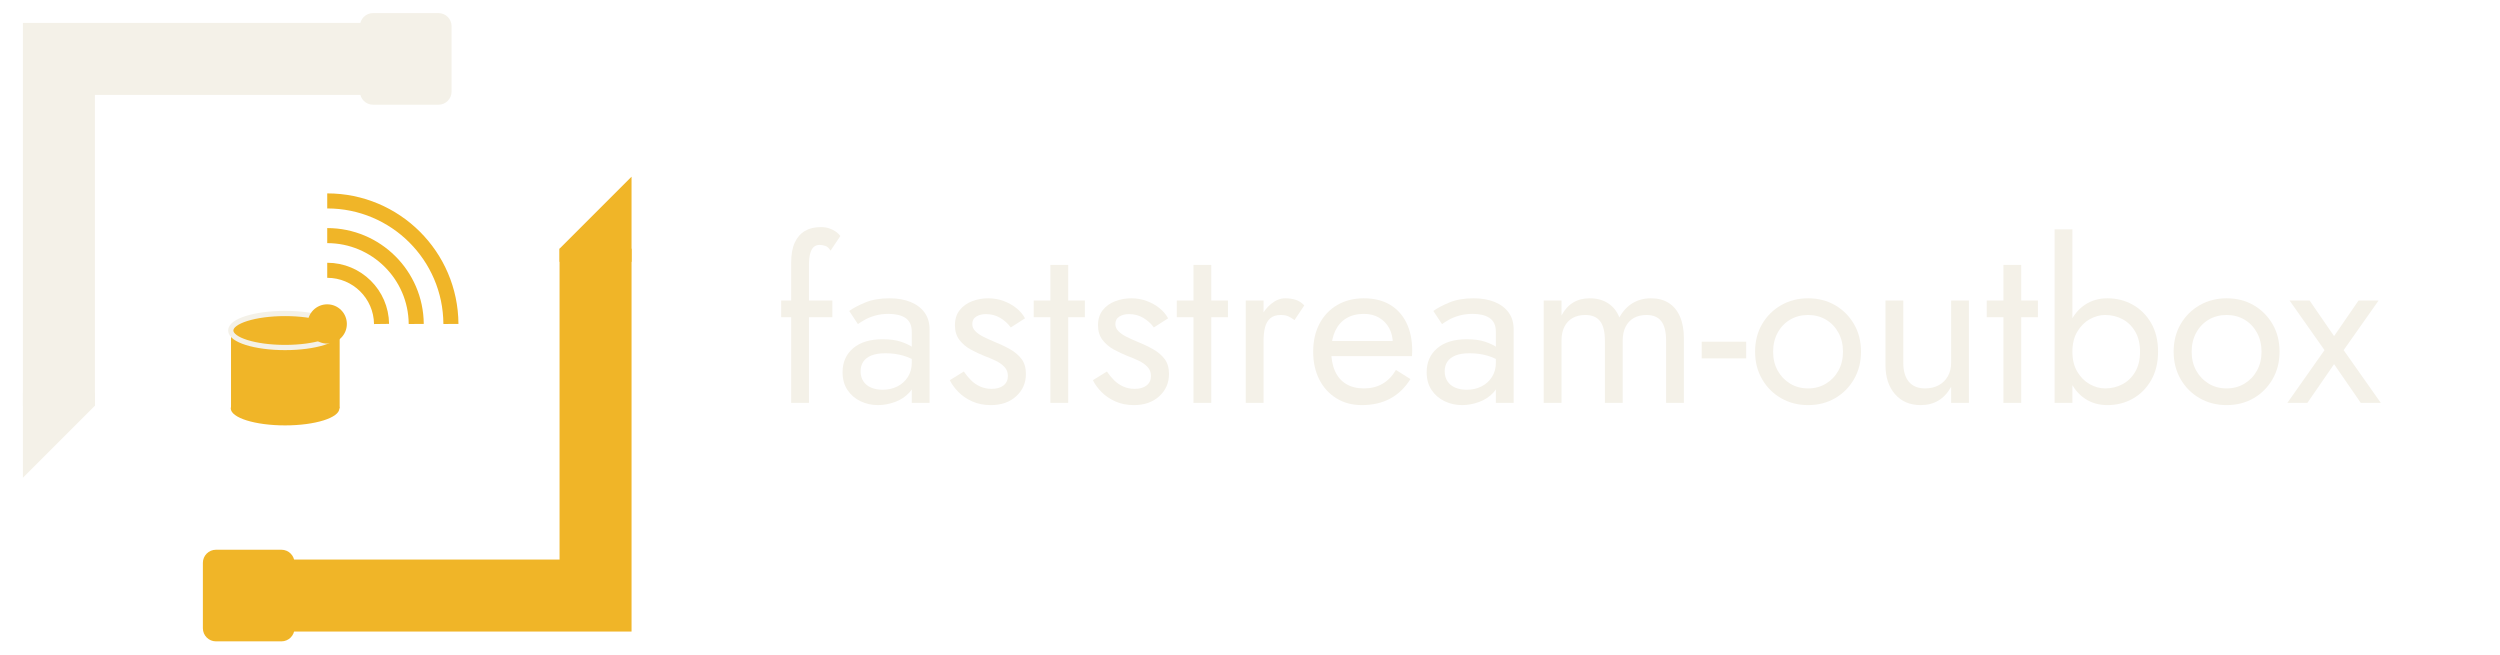
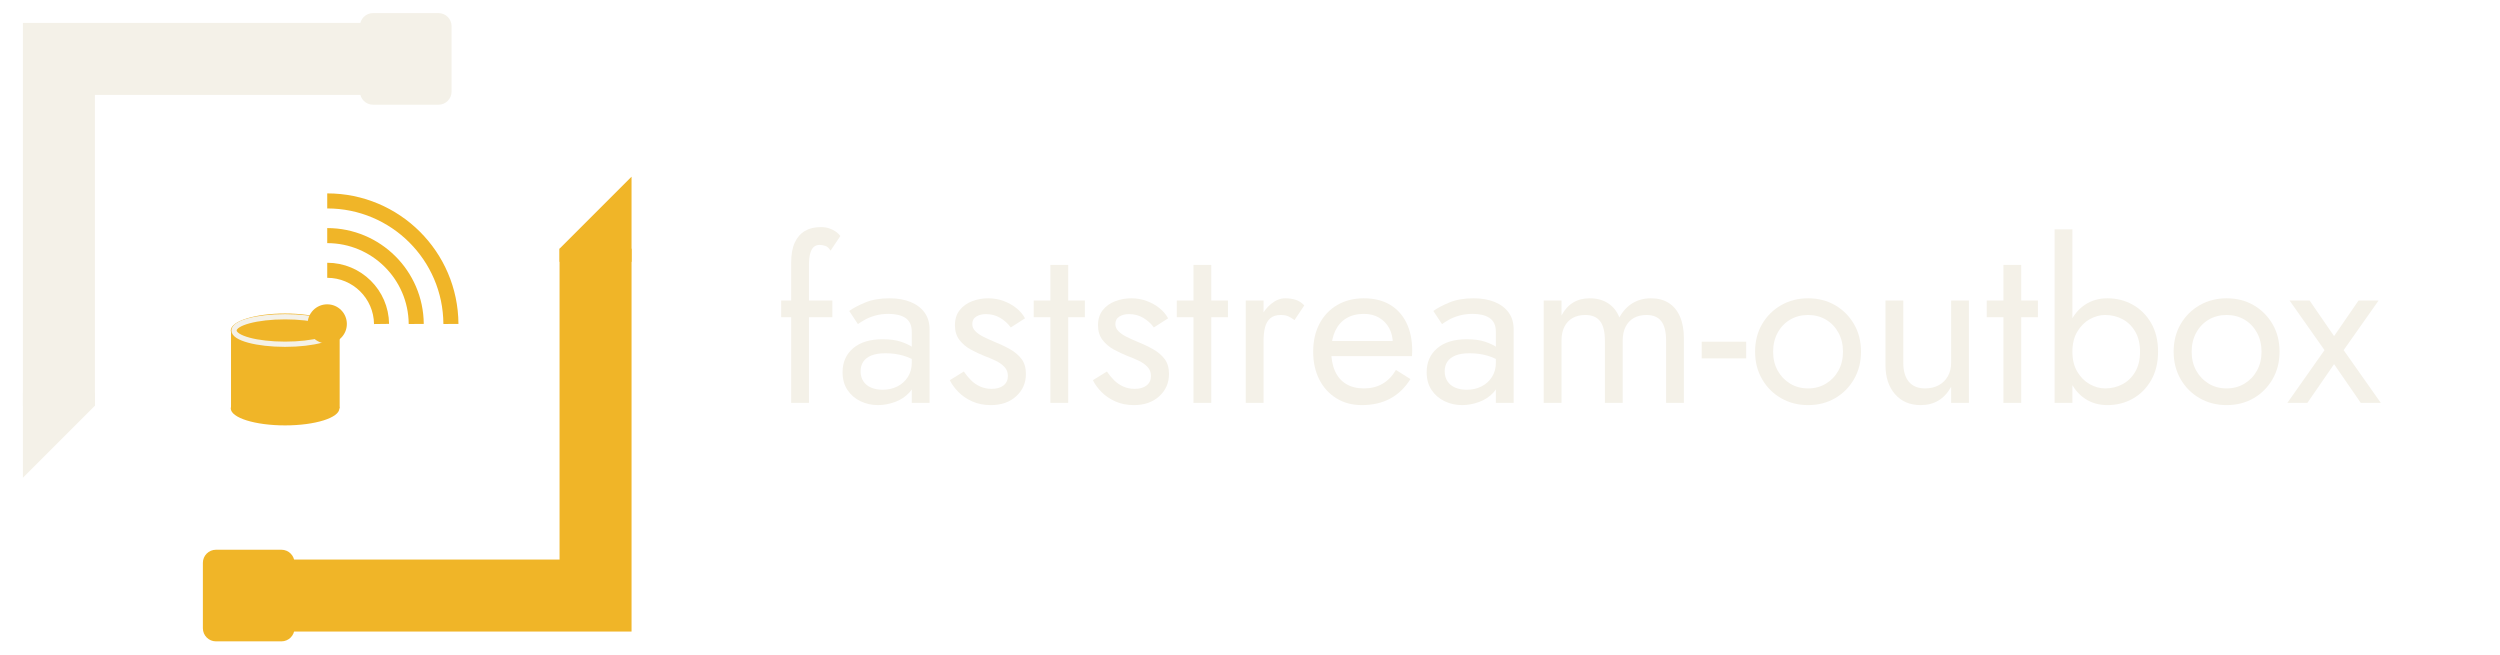
<svg xmlns="http://www.w3.org/2000/svg" viewBox="0 0 382 100" role="img" aria-label="faststream-outbox">
  <g>
    <path d="M9 62 L9 9 L62 9" fill="none" stroke="#f4f1e8" stroke-width="11" stroke-linejoin="miter" />
    <rect x="55.0" y="2.0" width="14" height="14" rx="2" fill="#f4f1e8" />
    <polygon points="3.5,60.0 14.5,60.0 14.5,62.0 3.5,73.0" fill="#f4f1e8" />
    <path d="M91 38 L91 91 L38 91" fill="none" stroke="#f0b528" stroke-width="11" stroke-linejoin="miter" />
    <rect x="31.0" y="84.0" width="14" height="14" rx="2" fill="#f0b528" />
    <polygon points="96.5,40.0 85.5,40.0 85.5,38.0 96.5,27.0" fill="#f0b528" />
    <ellipse cx="43.56" cy="50.5" rx="8.3" ry="2.6" fill="#f0b528" />
    <rect x="35.3" y="50.5" width="16.6" height="11.9" fill="#f0b528" />
    <ellipse cx="43.56" cy="62.4" rx="8.3" ry="2.6" fill="#f0b528" />
-     <ellipse cx="43.56" cy="50.5" rx="8.3" ry="2.6" fill="none" stroke="#f4f1e8" stroke-width="0.8" />
+     <ellipse cx="43.56" cy="50.5" rx="7.8" ry="2.1" fill="none" stroke="#f4f1e8" stroke-width="0.8" />
    <circle cx="50.0" cy="49.5" r="3.0" fill="#f0b528" />
    <path d="M58.3 49.5 A 8.3 8.3 0 0 0 50.0 41.3" fill="none" stroke="#f0b528" stroke-width="2.3" />
    <path d="M63.6 49.5 A 13.6 13.6 0 0 0 50.0 36.0" fill="none" stroke="#f0b528" stroke-width="2.3" />
    <path d="M68.9 49.5 A 18.9 18.9 0 0 0 50.0 30.7" fill="none" stroke="#f0b528" stroke-width="2.3" />
  </g>
  <g fill="#f4f1e8" transform="translate(118.000,61.560) scale(0.034,-0.034)">
    <path d="M40 460V385H270V460ZM262 684 306 750Q299 760 286.5 769.0Q274 778 257.0 784.0Q240 790 218 790Q176 790 146.5 772.5Q117 755 101.0 720.0Q85 685 85 630V0H165V620Q165 653 171.0 673.0Q177 693 187.5 701.5Q198 710 213 710Q225 710 238.5 705.5Q252 701 262 684Z" transform="translate(0.00,0)" />
    <path d="M111 142Q111 167 123.0 185.0Q135 203 159.5 213.0Q184 223 223 223Q265 223 302.0 212.5Q339 202 374 178V225Q367 234 347.0 248.5Q327 263 293.5 274.5Q260 286 210 286Q125 286 77.5 245.5Q30 205 30 138Q30 91 52.0 58.0Q74 25 110.5 7.5Q147 -10 189 -10Q227 -10 265.5 4.0Q304 18 330.5 47.0Q357 76 357 120L341 180Q341 144 323.5 116.5Q306 89 276.5 74.0Q247 59 210 59Q181 59 158.5 68.5Q136 78 123.5 97.0Q111 116 111 142ZM99 354Q110 362 129.0 373.0Q148 384 175.5 392.0Q203 400 237 400Q258 400 277.0 396.0Q296 392 310.5 383.0Q325 374 333.0 358.5Q341 343 341 319V0H421V330Q421 375 398.5 406.0Q376 437 335.5 453.5Q295 470 241 470Q177 470 131.5 451.0Q86 432 60 413Z" transform="translate(286.00,0)" />
    <path d="M94 141 31 102Q44 75 69.5 49.0Q95 23 132.0 6.5Q169 -10 215 -10Q286 -10 329.5 30.0Q373 70 373 130Q373 171 353.5 197.0Q334 223 301.0 241.5Q268 260 228 276Q204 286 182.0 297.0Q160 308 146.0 322.0Q132 336 132 354Q132 377 150.0 388.0Q168 399 193 399Q229 399 257.5 382.0Q286 365 305 339L369 380Q355 406 330.0 426.0Q305 446 272.5 458.0Q240 470 203 470Q166 470 131.5 457.0Q97 444 75.5 417.0Q54 390 54 349Q54 309 74.5 282.5Q95 256 125.5 239.5Q156 223 186 211Q213 201 237.0 189.5Q261 178 276.5 161.5Q292 145 292 121Q292 94 272.5 78.5Q253 63 219 63Q191 63 167.5 73.5Q144 84 126.0 102.0Q108 120 94 141Z" transform="translate(767.00,0)" />
    <path d="M5 460V385H235V460ZM80 620V0H160V620Z" transform="translate(1170.00,0)" />
    <path d="M94 141 31 102Q44 75 69.5 49.0Q95 23 132.0 6.5Q169 -10 215 -10Q286 -10 329.5 30.0Q373 70 373 130Q373 171 353.5 197.0Q334 223 301.0 241.5Q268 260 228 276Q204 286 182.0 297.0Q160 308 146.0 322.0Q132 336 132 354Q132 377 150.0 388.0Q168 399 193 399Q229 399 257.5 382.0Q286 365 305 339L369 380Q355 406 330.0 426.0Q305 446 272.5 458.0Q240 470 203 470Q166 470 131.5 457.0Q97 444 75.5 417.0Q54 390 54 349Q54 309 74.5 282.5Q95 256 125.5 239.5Q156 223 186 211Q213 201 237.0 189.5Q261 178 276.5 161.5Q292 145 292 121Q292 94 272.5 78.5Q253 63 219 63Q191 63 167.5 73.5Q144 84 126.0 102.0Q108 120 94 141Z" transform="translate(1410.00,0)" />
    <path d="M5 460V385H235V460ZM80 620V0H160V620Z" transform="translate(1813.00,0)" />
    <path d="M155 460H75V0H155ZM294 372 338 438Q320 457 298.5 463.5Q277 470 252 470Q220 470 189.0 445.0Q158 420 138.5 377.5Q119 335 119 280H155Q155 313 161.5 339.0Q168 365 185.0 380.0Q202 395 232 395Q252 395 265.0 389.5Q278 384 294 372Z" transform="translate(2053.00,0)" />
    <path d="M253 -10Q327 -10 381.5 19.5Q436 49 472 107L407 148Q382 106 346.0 85.5Q310 65 263 65Q216 65 183.0 85.0Q150 105 133.0 143.0Q116 181 116 235Q117 288 134.5 324.5Q152 361 184.5 380.5Q217 400 263 400Q302 400 331.0 383.0Q360 366 376.5 336.0Q393 306 393 265Q393 258 390.0 247.5Q387 237 384 232L416 278H86V210H479Q479 212 479.5 219.5Q480 227 480 234Q480 307 454.0 360.0Q428 413 379.5 441.5Q331 470 263 470Q195 470 143.5 440.0Q92 410 63.5 356.0Q35 302 35 230Q35 159 62.5 105.0Q90 51 139.5 20.5Q189 -10 253 -10Z" transform="translate(2396.00,0)" />
    <path d="M111 142Q111 167 123.0 185.0Q135 203 159.5 213.0Q184 223 223 223Q265 223 302.0 212.5Q339 202 374 178V225Q367 234 347.0 248.5Q327 263 293.5 274.5Q260 286 210 286Q125 286 77.5 245.5Q30 205 30 138Q30 91 52.0 58.0Q74 25 110.5 7.5Q147 -10 189 -10Q227 -10 265.5 4.0Q304 18 330.5 47.0Q357 76 357 120L341 180Q341 144 323.5 116.5Q306 89 276.5 74.0Q247 59 210 59Q181 59 158.5 68.5Q136 78 123.5 97.0Q111 116 111 142ZM99 354Q110 362 129.0 373.0Q148 384 175.5 392.0Q203 400 237 400Q258 400 277.0 396.0Q296 392 310.5 383.0Q325 374 333.0 358.5Q341 343 341 319V0H421V330Q421 375 398.5 406.0Q376 437 335.5 453.5Q295 470 241 470Q177 470 131.5 451.0Q86 432 60 413Z" transform="translate(2911.00,0)" />
    <path d="M705 290Q705 347 687.5 387.5Q670 428 637.0 449.0Q604 470 557 470Q511 470 475.0 448.5Q439 427 415 384Q399 425 364.5 447.5Q330 470 282 470Q239 470 207.5 451.0Q176 432 155 393V460H75V0H155V280Q155 316 168.0 342.0Q181 368 205.0 381.5Q229 395 262 395Q307 395 328.5 367.0Q350 339 350 280V0H430V280Q430 316 443.0 342.0Q456 368 480.0 381.5Q504 395 537 395Q582 395 603.5 367.0Q625 339 625 280V0H705Z" transform="translate(3392.00,0)" />
    <path d="M5 200H205V275H5Z" transform="translate(4172.00,0)" />
    <path d="M35 230Q35 161 66.5 106.5Q98 52 152.0 21.0Q206 -10 273 -10Q341 -10 394.5 21.0Q448 52 479.5 106.5Q511 161 511 230Q511 300 479.5 354.0Q448 408 394.5 439.0Q341 470 273 470Q206 470 152.0 439.0Q98 408 66.5 354.0Q35 300 35 230ZM116 230Q116 278 136.5 315.5Q157 353 192.5 374.0Q228 395 273 395Q318 395 353.5 374.0Q389 353 409.5 315.5Q430 278 430 230Q430 182 409.5 145.0Q389 108 353.5 86.5Q318 65 273 65Q228 65 192.5 86.5Q157 108 136.5 145.0Q116 182 116 230Z" transform="translate(4382.00,0)" />
    <path d="M155 180V460H75V170Q75 88 118.0 39.0Q161 -10 233 -10Q279 -10 313.0 10.5Q347 31 370 72V0H450V460H370V180Q370 146 355.5 120.0Q341 94 314.5 79.5Q288 65 253 65Q205 65 180.0 95.0Q155 125 155 180Z" transform="translate(4928.00,0)" />
    <path d="M5 460V385H235V460ZM80 620V0H160V620Z" transform="translate(5453.00,0)" />
    <path d="M150 780H70V0H150ZM535 230Q535 305 504.0 358.5Q473 412 421.5 441.0Q370 470 307 470Q250 470 206.5 441.0Q163 412 138.5 358.5Q114 305 114 230Q114 156 138.5 102.0Q163 48 206.5 19.0Q250 -10 307 -10Q370 -10 421.5 19.0Q473 48 504.0 102.0Q535 156 535 230ZM454 230Q454 177 432.5 140.0Q411 103 375.5 84.0Q340 65 297 65Q262 65 228.0 84.0Q194 103 172.0 140.0Q150 177 150 230Q150 283 172.0 320.0Q194 357 228.0 376.0Q262 395 297 395Q340 395 375.5 376.0Q411 357 432.5 320.0Q454 283 454 230Z" transform="translate(5693.00,0)" />
    <path d="M35 230Q35 161 66.5 106.5Q98 52 152.0 21.0Q206 -10 273 -10Q341 -10 394.5 21.0Q448 52 479.5 106.5Q511 161 511 230Q511 300 479.5 354.0Q448 408 394.5 439.0Q341 470 273 470Q206 470 152.0 439.0Q98 408 66.5 354.0Q35 300 35 230ZM116 230Q116 278 136.5 315.5Q157 353 192.5 374.0Q228 395 273 395Q318 395 353.5 374.0Q389 353 409.5 315.5Q430 278 430 230Q430 182 409.5 145.0Q389 108 353.5 86.5Q318 65 273 65Q228 65 192.5 86.5Q157 108 136.5 145.0Q116 182 116 230Z" transform="translate(6263.00,0)" />
    <path d="M320 460 210 300 100 460H10L167 237L0 0H90L210 174L330 0H420L253 237L410 460Z" transform="translate(6809.00,0)" />
  </g>
</svg>
